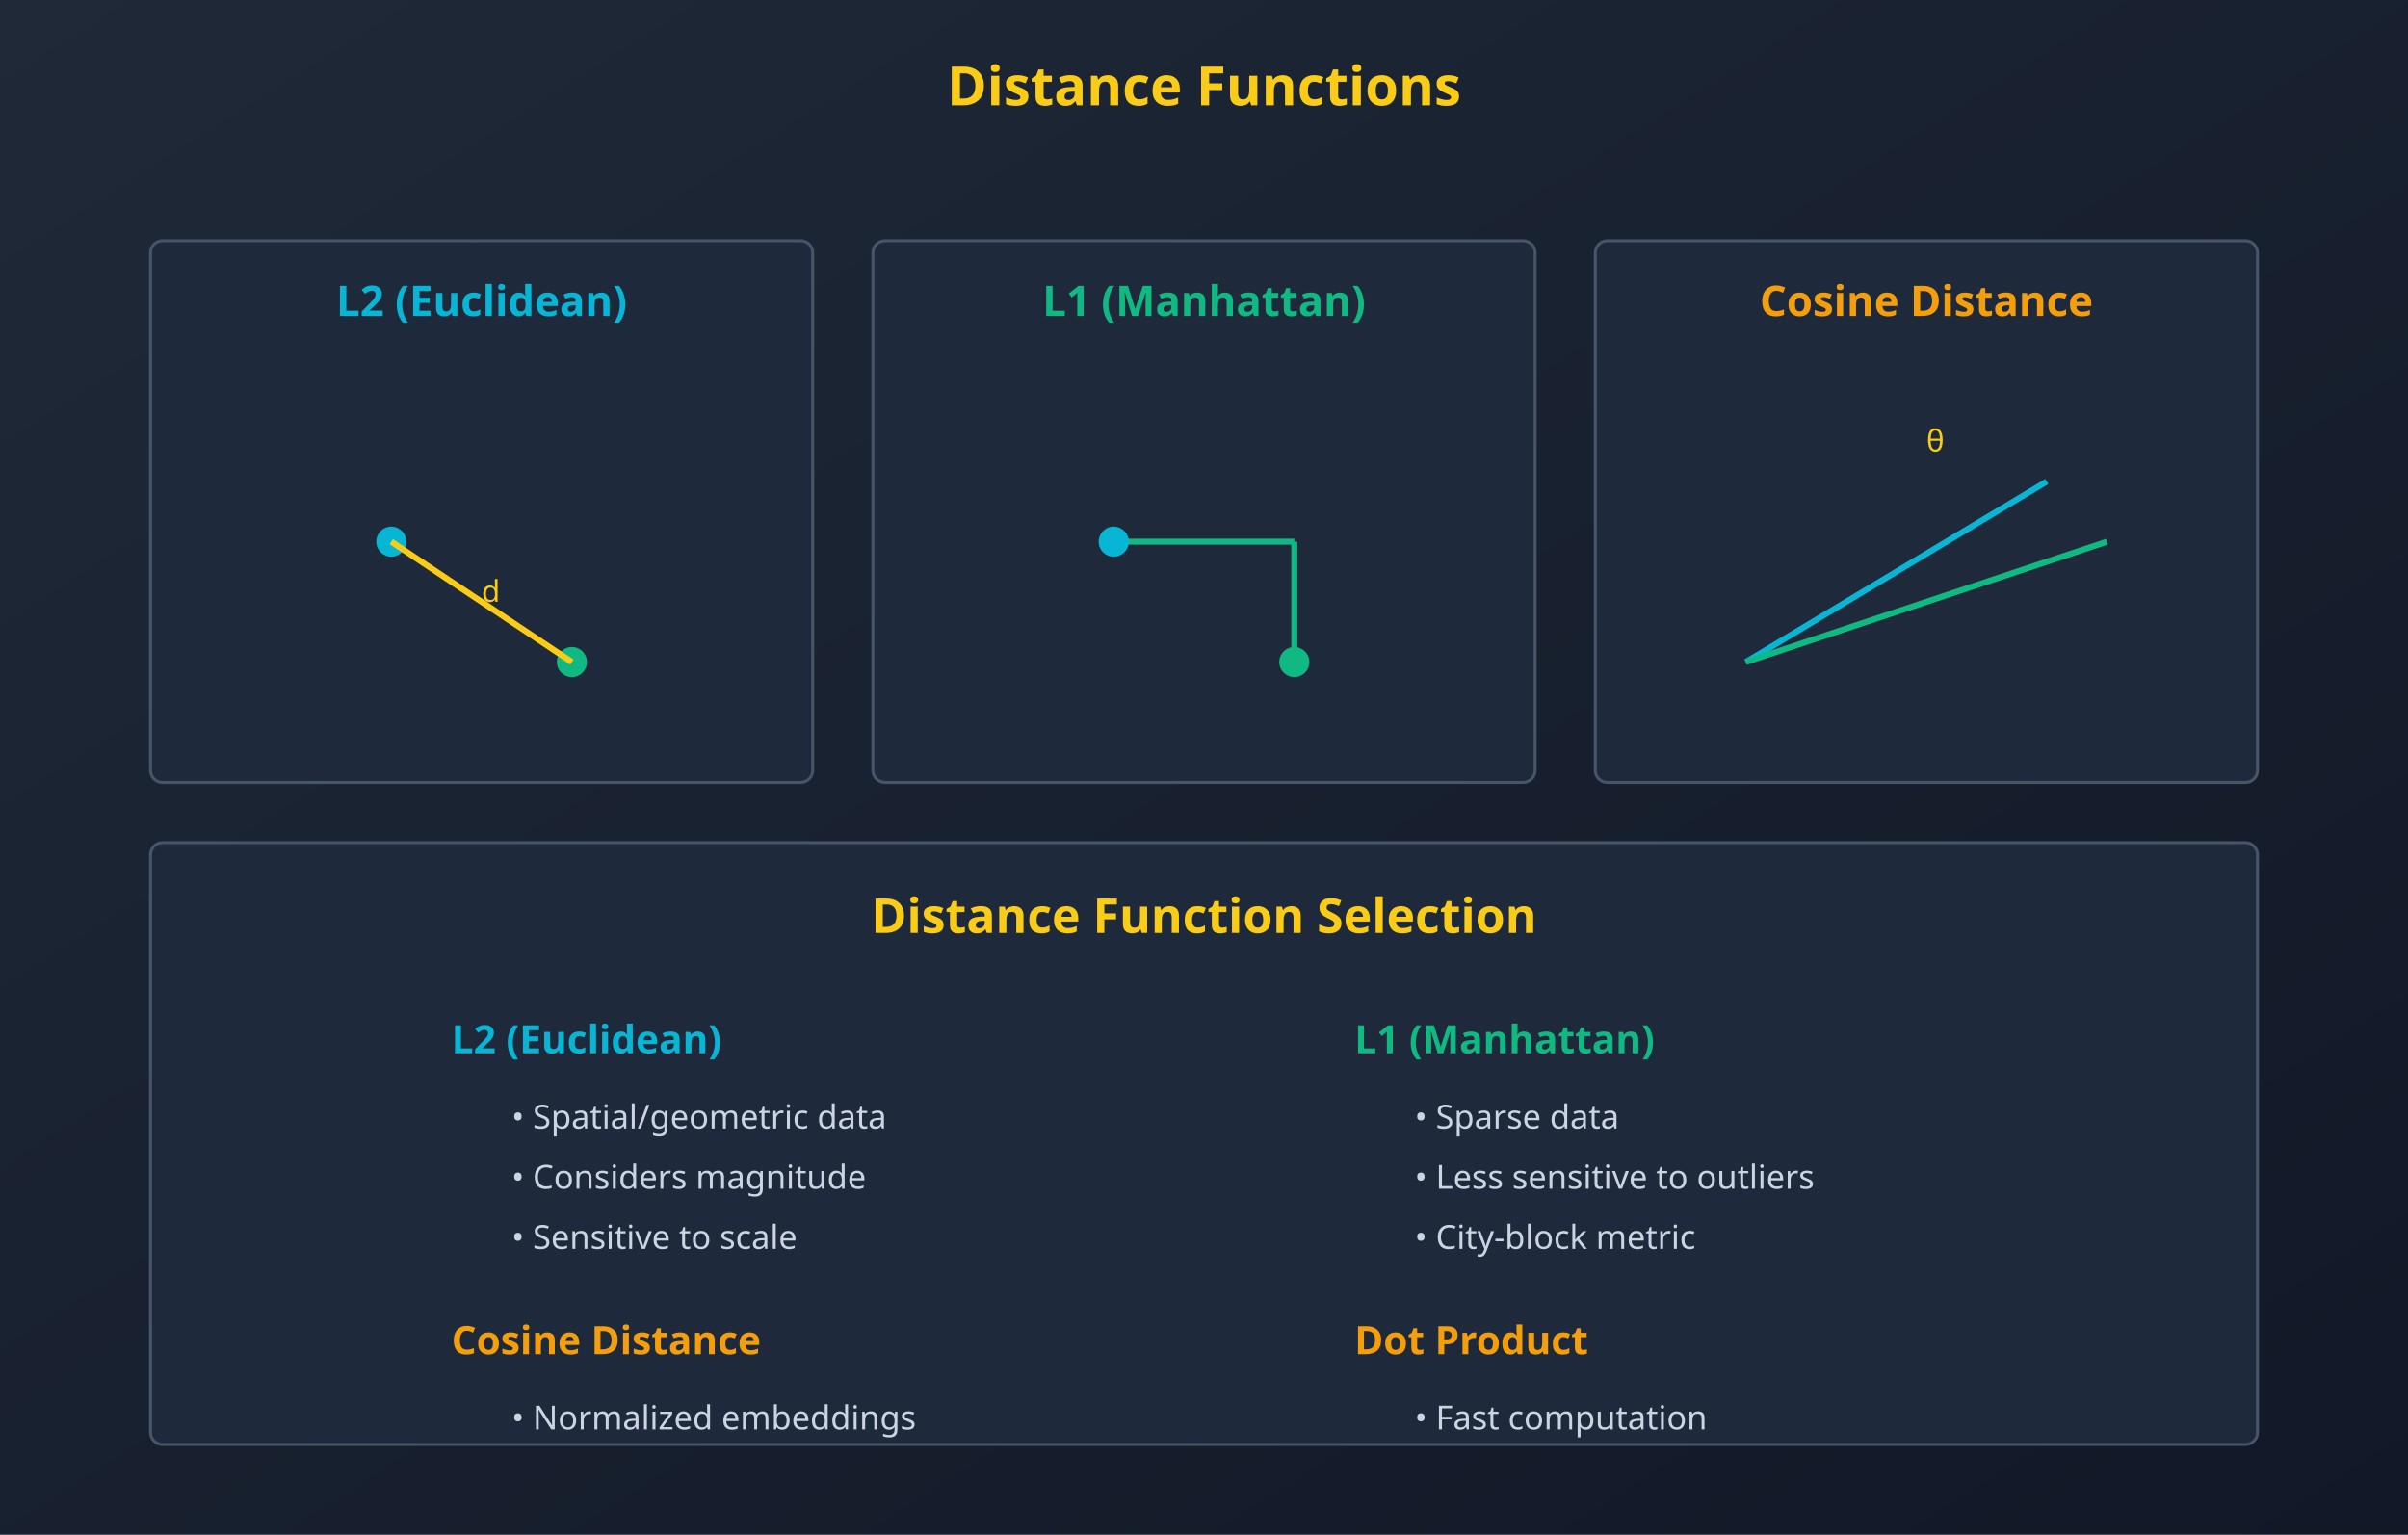
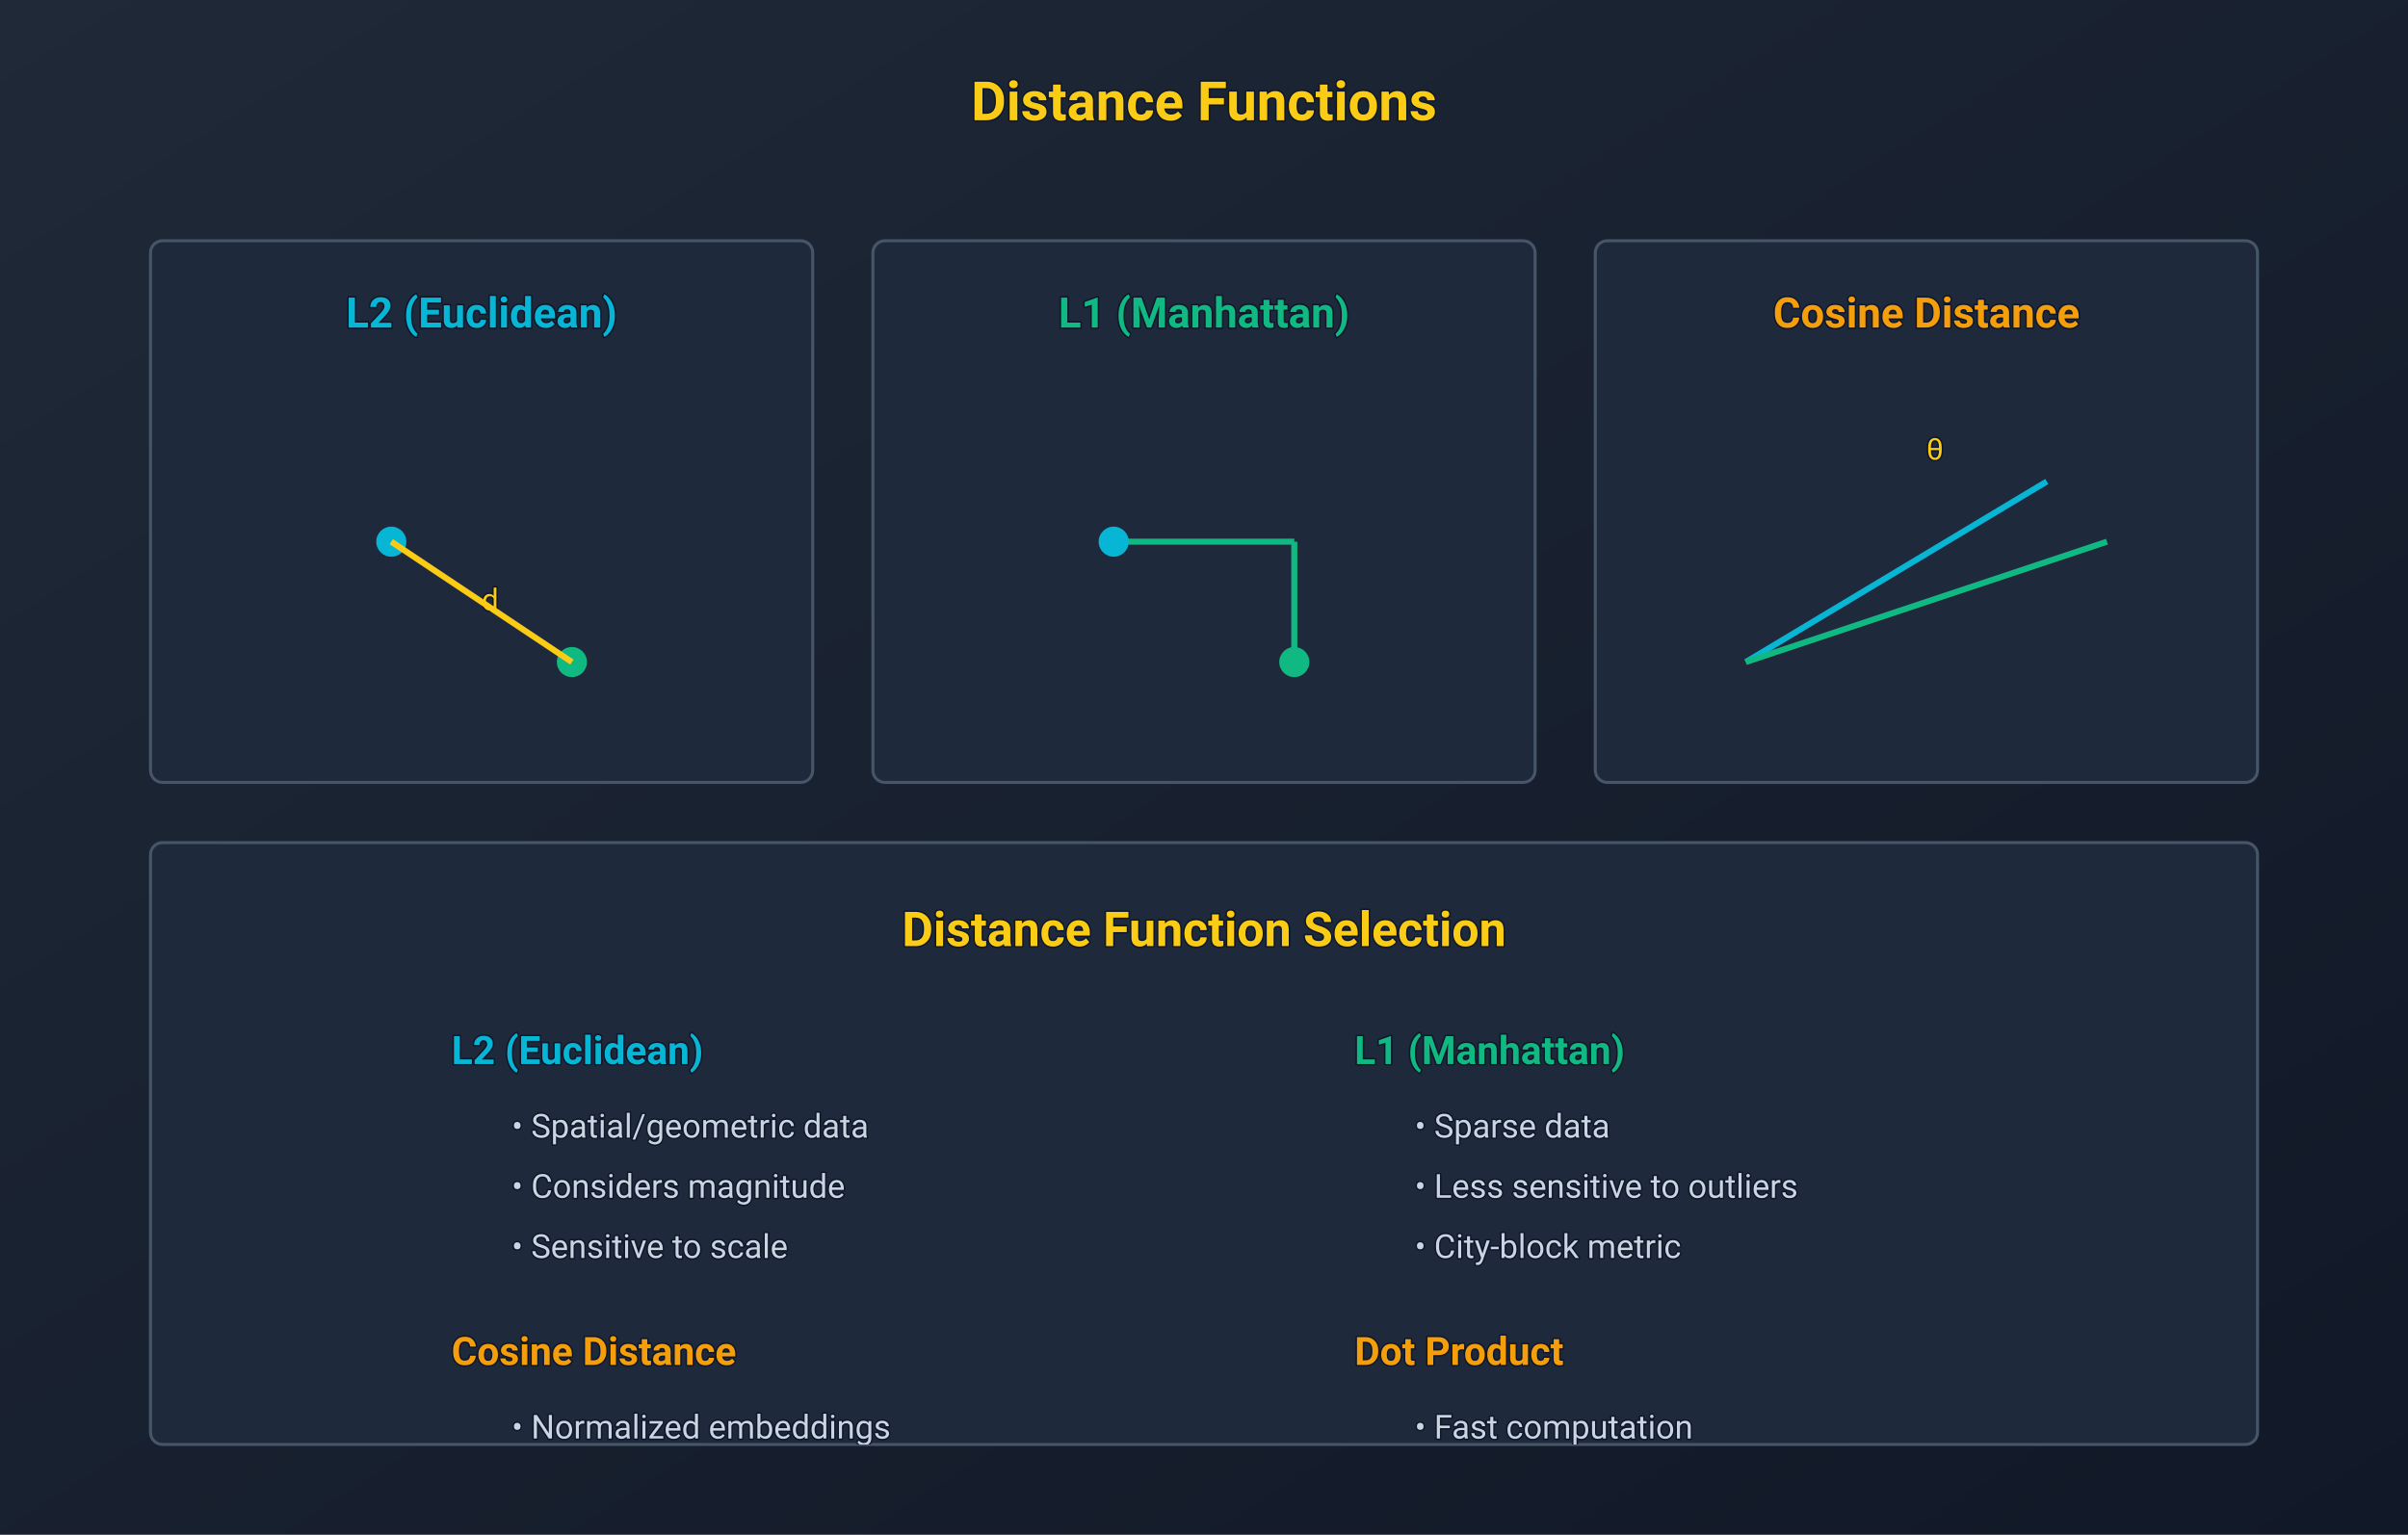
- <svg xmlns="http://www.w3.org/2000/svg" width="800" height="510" viewBox="0 0 800 510">
+ <svg xmlns="http://www.w3.org/2000/svg" width="800" height="510" viewBox="0 0 800 510" preserveAspectRatio="xMidYMid meet">
  <defs>
    <linearGradient id="bgGrad" x1="0%" y1="0%" x2="100%" y2="100%">
      <stop offset="0%" style="stop-color:#1f2937;stop-opacity:1" />
      <stop offset="100%" style="stop-color:#111827;stop-opacity:1" />
    </linearGradient>
    <clipPath id="clip-1765356398546-3">
      <rect x="0" y="0" width="700" height="200" rx="4" />
    </clipPath>
    <clipPath id="clip-1765356398546-2">
      <rect x="0" y="0" width="220" height="180" rx="4" />
    </clipPath>
    <clipPath id="clip-1765356398546-1">
      <rect x="0" y="0" width="220" height="180" rx="4" />
    </clipPath>
    <clipPath id="clip-1765356398546-0">
      <rect x="0" y="0" width="220" height="180" rx="4" />
    </clipPath>
  </defs>
  <rect width="800" height="510" fill="url(#bgGrad)" />
-   <text x="400" y="35" font-family="system-ui, sans-serif" font-size="18" font-weight="bold" fill="#facc15" text-anchor="middle">Distance Functions</text>
+   <text x="400" y="35" font-family="system-ui, -apple-system, BlinkMacSystemFont, 'Segoe UI', Roboto, sans-serif" font-size="18" font-weight="bold" fill="#facc15" text-anchor="middle" dominant-baseline="middle" stroke="#0f172a" stroke-width="1" paint-order="stroke fill" stroke-linejoin="round">Distance Functions</text>
  <g transform="translate(50, 80)">
    <rect x="0" y="0" width="220" height="180" fill="#1e293b" rx="4" stroke="#475569" stroke-width="1" />
    <g clip-path="url(#clip-1765356398546-0)">
-       <text x="110" y="25" font-family="system-ui, sans-serif" font-size="14" font-weight="bold" fill="#06b6d4" text-anchor="middle">L2 (Euclidean)</text>
-       <text x="110" y="120" font-family="system-ui, sans-serif" font-size="10" fill="#facc15">d</text>
-       <text x="110" y="195" font-family="monospace" font-size="10" fill="#cbd5e1" text-anchor="middle">d = √Σ(Aᵢ - Bᵢ)²</text>
-       <text x="110" y="210" font-family="system-ui, sans-serif" font-size="9" fill="#cbd5e1" text-anchor="middle">Straight-line distance</text>
+       <text x="110" y="25" font-family="system-ui, -apple-system, BlinkMacSystemFont, 'Segoe UI', Roboto, sans-serif" font-size="14" font-weight="bold" fill="#06b6d4" text-anchor="middle" dominant-baseline="middle" stroke="#0f172a" stroke-width="1" paint-order="stroke fill" stroke-linejoin="round">L2 (Euclidean)</text>
+       <text x="110" y="120" font-family="system-ui, -apple-system, BlinkMacSystemFont, 'Segoe UI', Roboto, sans-serif" font-size="10" fill="#facc15" dominant-baseline="middle" stroke="#0f172a" stroke-width="1" paint-order="stroke fill" stroke-linejoin="round">d</text>
+       <text x="110" y="195" font-family="system-ui, -apple-system, BlinkMacSystemFont, 'Segoe UI', Roboto, sans-serif" font-size="10" fill="#cbd5e1" text-anchor="middle" dominant-baseline="middle" stroke="#0f172a" stroke-width="1" paint-order="stroke fill" stroke-linejoin="round">d = √Σ(Aᵢ - Bᵢ)²</text>
+       <text x="110" y="210" font-family="system-ui, -apple-system, BlinkMacSystemFont, 'Segoe UI', Roboto, sans-serif" font-size="9" fill="#cbd5e1" text-anchor="middle" dominant-baseline="middle" stroke="#0f172a" stroke-width="1" paint-order="stroke fill" stroke-linejoin="round">Straight-line distance</text>
    </g>
    <circle cx="80" cy="100" r="5" fill="#06b6d4" />
    <circle cx="140" cy="140" r="5" fill="#10b981" />
    <line x1="80" y1="100" x2="140" y2="140" stroke="#facc15" stroke-width="2" />
  </g>
  <g transform="translate(290, 80)">
    <rect x="0" y="0" width="220" height="180" fill="#1e293b" rx="4" stroke="#475569" stroke-width="1" />
    <g clip-path="url(#clip-1765356398546-1)">
-       <text x="110" y="25" font-family="system-ui, sans-serif" font-size="14" font-weight="bold" fill="#10b981" text-anchor="middle">L1 (Manhattan)</text>
-       <text x="110" y="195" font-family="monospace" font-size="10" fill="#cbd5e1" text-anchor="middle">d = Σ|Aᵢ - Bᵢ|</text>
-       <text x="110" y="210" font-family="system-ui, sans-serif" font-size="9" fill="#cbd5e1" text-anchor="middle">City-block distance</text>
+       <text x="110" y="25" font-family="system-ui, -apple-system, BlinkMacSystemFont, 'Segoe UI', Roboto, sans-serif" font-size="14" font-weight="bold" fill="#10b981" text-anchor="middle" dominant-baseline="middle" stroke="#0f172a" stroke-width="1" paint-order="stroke fill" stroke-linejoin="round">L1 (Manhattan)</text>
+       <text x="110" y="195" font-family="system-ui, -apple-system, BlinkMacSystemFont, 'Segoe UI', Roboto, sans-serif" font-size="10" fill="#cbd5e1" text-anchor="middle" dominant-baseline="middle" stroke="#0f172a" stroke-width="1" paint-order="stroke fill" stroke-linejoin="round">d = Σ|Aᵢ - Bᵢ|</text>
+       <text x="110" y="210" font-family="system-ui, -apple-system, BlinkMacSystemFont, 'Segoe UI', Roboto, sans-serif" font-size="9" fill="#cbd5e1" text-anchor="middle" dominant-baseline="middle" stroke="#0f172a" stroke-width="1" paint-order="stroke fill" stroke-linejoin="round">City-block distance</text>
    </g>
    <line x1="80" y1="100" x2="140" y2="100" stroke="#10b981" stroke-width="2" />
    <line x1="140" y1="100" x2="140" y2="140" stroke="#10b981" stroke-width="2" />
    <circle cx="80" cy="100" r="5" fill="#06b6d4" />
    <circle cx="140" cy="140" r="5" fill="#10b981" />
  </g>
  <g transform="translate(530, 80)">
    <rect x="0" y="0" width="220" height="180" fill="#1e293b" rx="4" stroke="#475569" stroke-width="1" />
    <g clip-path="url(#clip-1765356398546-2)">
-       <text x="110" y="25" font-family="system-ui, sans-serif" font-size="14" font-weight="bold" fill="#f59e0b" text-anchor="middle">Cosine Distance</text>
-       <text x="110" y="70" font-family="system-ui, sans-serif" font-size="10" fill="#facc15">θ</text>
-       <text x="110" y="195" font-family="monospace" font-size="10" fill="#cbd5e1" text-anchor="middle">d = 1 - cos(θ)</text>
-       <text x="110" y="210" font-family="system-ui, sans-serif" font-size="9" fill="#cbd5e1" text-anchor="middle">Angle-based distance</text>
+       <text x="110" y="25" font-family="system-ui, -apple-system, BlinkMacSystemFont, 'Segoe UI', Roboto, sans-serif" font-size="14" font-weight="bold" fill="#f59e0b" text-anchor="middle" dominant-baseline="middle" stroke="#0f172a" stroke-width="1" paint-order="stroke fill" stroke-linejoin="round">Cosine Distance</text>
+       <text x="110" y="70" font-family="system-ui, -apple-system, BlinkMacSystemFont, 'Segoe UI', Roboto, sans-serif" font-size="10" fill="#facc15" dominant-baseline="middle" stroke="#0f172a" stroke-width="1" paint-order="stroke fill" stroke-linejoin="round">θ</text>
+       <text x="110" y="195" font-family="system-ui, -apple-system, BlinkMacSystemFont, 'Segoe UI', Roboto, sans-serif" font-size="10" fill="#cbd5e1" text-anchor="middle" dominant-baseline="middle" stroke="#0f172a" stroke-width="1" paint-order="stroke fill" stroke-linejoin="round">d = 1 - cos(θ)</text>
+       <text x="110" y="210" font-family="system-ui, -apple-system, BlinkMacSystemFont, 'Segoe UI', Roboto, sans-serif" font-size="9" fill="#cbd5e1" text-anchor="middle" dominant-baseline="middle" stroke="#0f172a" stroke-width="1" paint-order="stroke fill" stroke-linejoin="round">Angle-based distance</text>
    </g>
    <line x1="50" y1="140" x2="150" y2="80" stroke="#06b6d4" stroke-width="2" />
    <line x1="50" y1="140" x2="170" y2="100" stroke="#10b981" stroke-width="2" />
  </g>
  <g transform="translate(50, 280)">
    <rect x="0" y="0" width="700" height="200" fill="#1e293b" rx="4" stroke="#475569" stroke-width="1" />
    <g clip-path="url(#clip-1765356398546-3)">
-       <text x="350" y="30" font-family="system-ui, sans-serif" font-size="16" font-weight="bold" fill="#facc15" text-anchor="middle">Distance Function Selection</text>
-       <text x="100" y="70" font-family="system-ui, sans-serif" font-size="13" font-weight="bold" fill="#06b6d4">L2 (Euclidean)</text>
-       <text x="120" y="95" font-family="system-ui, sans-serif" font-size="11" fill="#cbd5e1">• Spatial/geometric data</text>
-       <text x="120" y="115" font-family="system-ui, sans-serif" font-size="11" fill="#cbd5e1">• Considers magnitude</text>
-       <text x="120" y="135" font-family="system-ui, sans-serif" font-size="11" fill="#cbd5e1">• Sensitive to scale</text>
-       <text x="400" y="70" font-family="system-ui, sans-serif" font-size="13" font-weight="bold" fill="#10b981">L1 (Manhattan)</text>
-       <text x="420" y="95" font-family="system-ui, sans-serif" font-size="11" fill="#cbd5e1">• Sparse data</text>
-       <text x="420" y="115" font-family="system-ui, sans-serif" font-size="11" fill="#cbd5e1">• Less sensitive to outliers</text>
-       <text x="420" y="135" font-family="system-ui, sans-serif" font-size="11" fill="#cbd5e1">• City-block metric</text>
-       <text x="100" y="170" font-family="system-ui, sans-serif" font-size="13" font-weight="bold" fill="#f59e0b">Cosine Distance</text>
-       <text x="120" y="195" font-family="system-ui, sans-serif" font-size="11" fill="#cbd5e1">• Normalized embeddings</text>
-       <text x="120" y="215" font-family="system-ui, sans-serif" font-size="11" fill="#cbd5e1">• Ignores magnitude</text>
-       <text x="120" y="235" font-family="system-ui, sans-serif" font-size="11" fill="#cbd5e1">• Most common for embeddings</text>
-       <text x="400" y="170" font-family="system-ui, sans-serif" font-size="13" font-weight="bold" fill="#f59e0b">Dot Product</text>
-       <text x="420" y="195" font-family="system-ui, sans-serif" font-size="11" fill="#cbd5e1">• Fast computation</text>
-       <text x="420" y="215" font-family="system-ui, sans-serif" font-size="11" fill="#cbd5e1">• Equivalent to cosine for unit vectors</text>
-       <text x="420" y="235" font-family="system-ui, sans-serif" font-size="11" fill="#cbd5e1">• Good for normalized vectors</text>
+       <text x="350" y="30" font-family="system-ui, -apple-system, BlinkMacSystemFont, 'Segoe UI', Roboto, sans-serif" font-size="16" font-weight="bold" fill="#facc15" text-anchor="middle" dominant-baseline="middle" stroke="#0f172a" stroke-width="1" paint-order="stroke fill" stroke-linejoin="round">Distance Function Selection</text>
+       <text x="100" y="70" font-family="system-ui, -apple-system, BlinkMacSystemFont, 'Segoe UI', Roboto, sans-serif" font-size="13" font-weight="bold" fill="#06b6d4" dominant-baseline="middle" stroke="#0f172a" stroke-width="1" paint-order="stroke fill" stroke-linejoin="round">L2 (Euclidean)</text>
+       <text x="120" y="95" font-family="system-ui, -apple-system, BlinkMacSystemFont, 'Segoe UI', Roboto, sans-serif" font-size="11" fill="#cbd5e1" dominant-baseline="middle" stroke="#0f172a" stroke-width="1" paint-order="stroke fill" stroke-linejoin="round">• Spatial/geometric data</text>
+       <text x="120" y="115" font-family="system-ui, -apple-system, BlinkMacSystemFont, 'Segoe UI', Roboto, sans-serif" font-size="11" fill="#cbd5e1" dominant-baseline="middle" stroke="#0f172a" stroke-width="1" paint-order="stroke fill" stroke-linejoin="round">• Considers magnitude</text>
+       <text x="120" y="135" font-family="system-ui, -apple-system, BlinkMacSystemFont, 'Segoe UI', Roboto, sans-serif" font-size="11" fill="#cbd5e1" dominant-baseline="middle" stroke="#0f172a" stroke-width="1" paint-order="stroke fill" stroke-linejoin="round">• Sensitive to scale</text>
+       <text x="400" y="70" font-family="system-ui, -apple-system, BlinkMacSystemFont, 'Segoe UI', Roboto, sans-serif" font-size="13" font-weight="bold" fill="#10b981" dominant-baseline="middle" stroke="#0f172a" stroke-width="1" paint-order="stroke fill" stroke-linejoin="round">L1 (Manhattan)</text>
+       <text x="420" y="95" font-family="system-ui, -apple-system, BlinkMacSystemFont, 'Segoe UI', Roboto, sans-serif" font-size="11" fill="#cbd5e1" dominant-baseline="middle" stroke="#0f172a" stroke-width="1" paint-order="stroke fill" stroke-linejoin="round">• Sparse data</text>
+       <text x="420" y="115" font-family="system-ui, -apple-system, BlinkMacSystemFont, 'Segoe UI', Roboto, sans-serif" font-size="11" fill="#cbd5e1" dominant-baseline="middle" stroke="#0f172a" stroke-width="1" paint-order="stroke fill" stroke-linejoin="round">• Less sensitive to outliers</text>
+       <text x="420" y="135" font-family="system-ui, -apple-system, BlinkMacSystemFont, 'Segoe UI', Roboto, sans-serif" font-size="11" fill="#cbd5e1" dominant-baseline="middle" stroke="#0f172a" stroke-width="1" paint-order="stroke fill" stroke-linejoin="round">• City-block metric</text>
+       <text x="100" y="170" font-family="system-ui, -apple-system, BlinkMacSystemFont, 'Segoe UI', Roboto, sans-serif" font-size="13" font-weight="bold" fill="#f59e0b" dominant-baseline="middle" stroke="#0f172a" stroke-width="1" paint-order="stroke fill" stroke-linejoin="round">Cosine Distance</text>
+       <text x="120" y="195" font-family="system-ui, -apple-system, BlinkMacSystemFont, 'Segoe UI', Roboto, sans-serif" font-size="11" fill="#cbd5e1" dominant-baseline="middle" stroke="#0f172a" stroke-width="1" paint-order="stroke fill" stroke-linejoin="round">• Normalized embeddings</text>
+       <text x="120" y="215" font-family="system-ui, -apple-system, BlinkMacSystemFont, 'Segoe UI', Roboto, sans-serif" font-size="11" fill="#cbd5e1" dominant-baseline="middle" stroke="#0f172a" stroke-width="1" paint-order="stroke fill" stroke-linejoin="round">• Ignores magnitude</text>
+       <text x="120" y="235" font-family="system-ui, -apple-system, BlinkMacSystemFont, 'Segoe UI', Roboto, sans-serif" font-size="11" fill="#cbd5e1" dominant-baseline="middle" stroke="#0f172a" stroke-width="1" paint-order="stroke fill" stroke-linejoin="round">• Most common for embeddings</text>
+       <text x="400" y="170" font-family="system-ui, -apple-system, BlinkMacSystemFont, 'Segoe UI', Roboto, sans-serif" font-size="13" font-weight="bold" fill="#f59e0b" dominant-baseline="middle" stroke="#0f172a" stroke-width="1" paint-order="stroke fill" stroke-linejoin="round">Dot Product</text>
+       <text x="420" y="195" font-family="system-ui, -apple-system, BlinkMacSystemFont, 'Segoe UI', Roboto, sans-serif" font-size="11" fill="#cbd5e1" dominant-baseline="middle" stroke="#0f172a" stroke-width="1" paint-order="stroke fill" stroke-linejoin="round">• Fast computation</text>
+       <text x="420" y="215" font-family="system-ui, -apple-system, BlinkMacSystemFont, 'Segoe UI', Roboto, sans-serif" font-size="11" fill="#cbd5e1" dominant-baseline="middle" stroke="#0f172a" stroke-width="1" paint-order="stroke fill" stroke-linejoin="round">• Equivalent to cosine for unit vectors</text>
+       <text x="420" y="235" font-family="system-ui, -apple-system, BlinkMacSystemFont, 'Segoe UI', Roboto, sans-serif" font-size="11" fill="#cbd5e1" dominant-baseline="middle" stroke="#0f172a" stroke-width="1" paint-order="stroke fill" stroke-linejoin="round">• Good for normalized vectors</text>
    </g>
  </g>
</svg>
